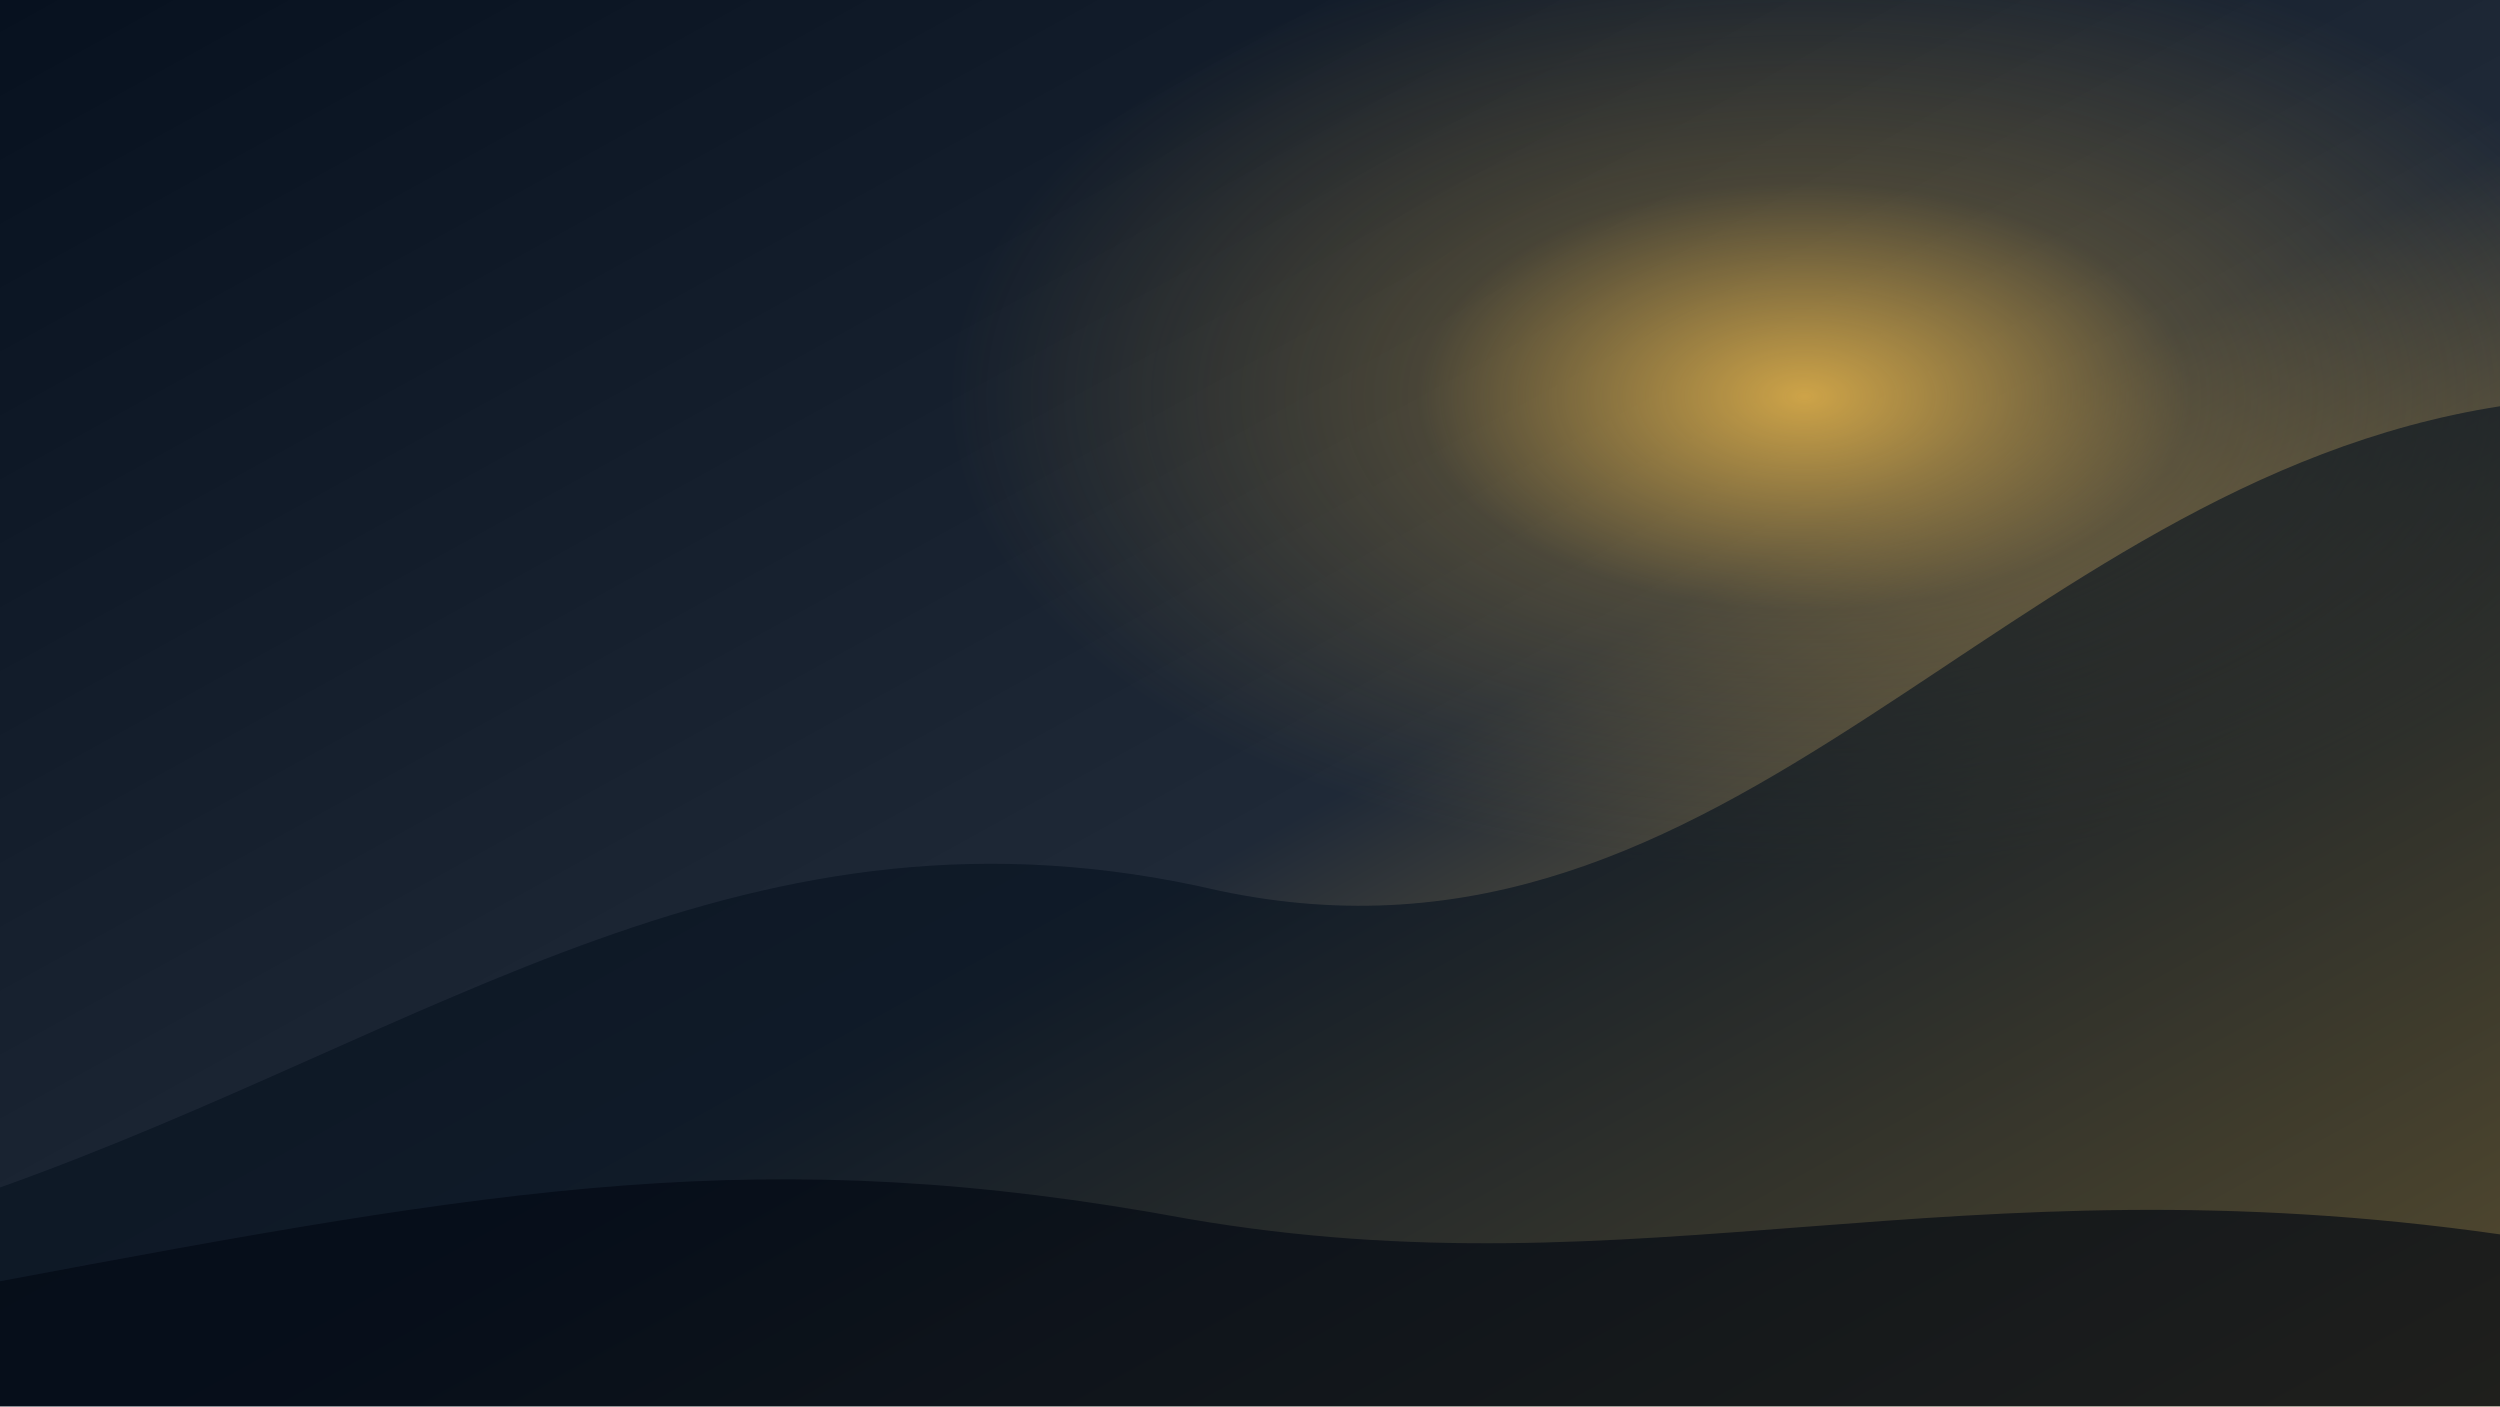
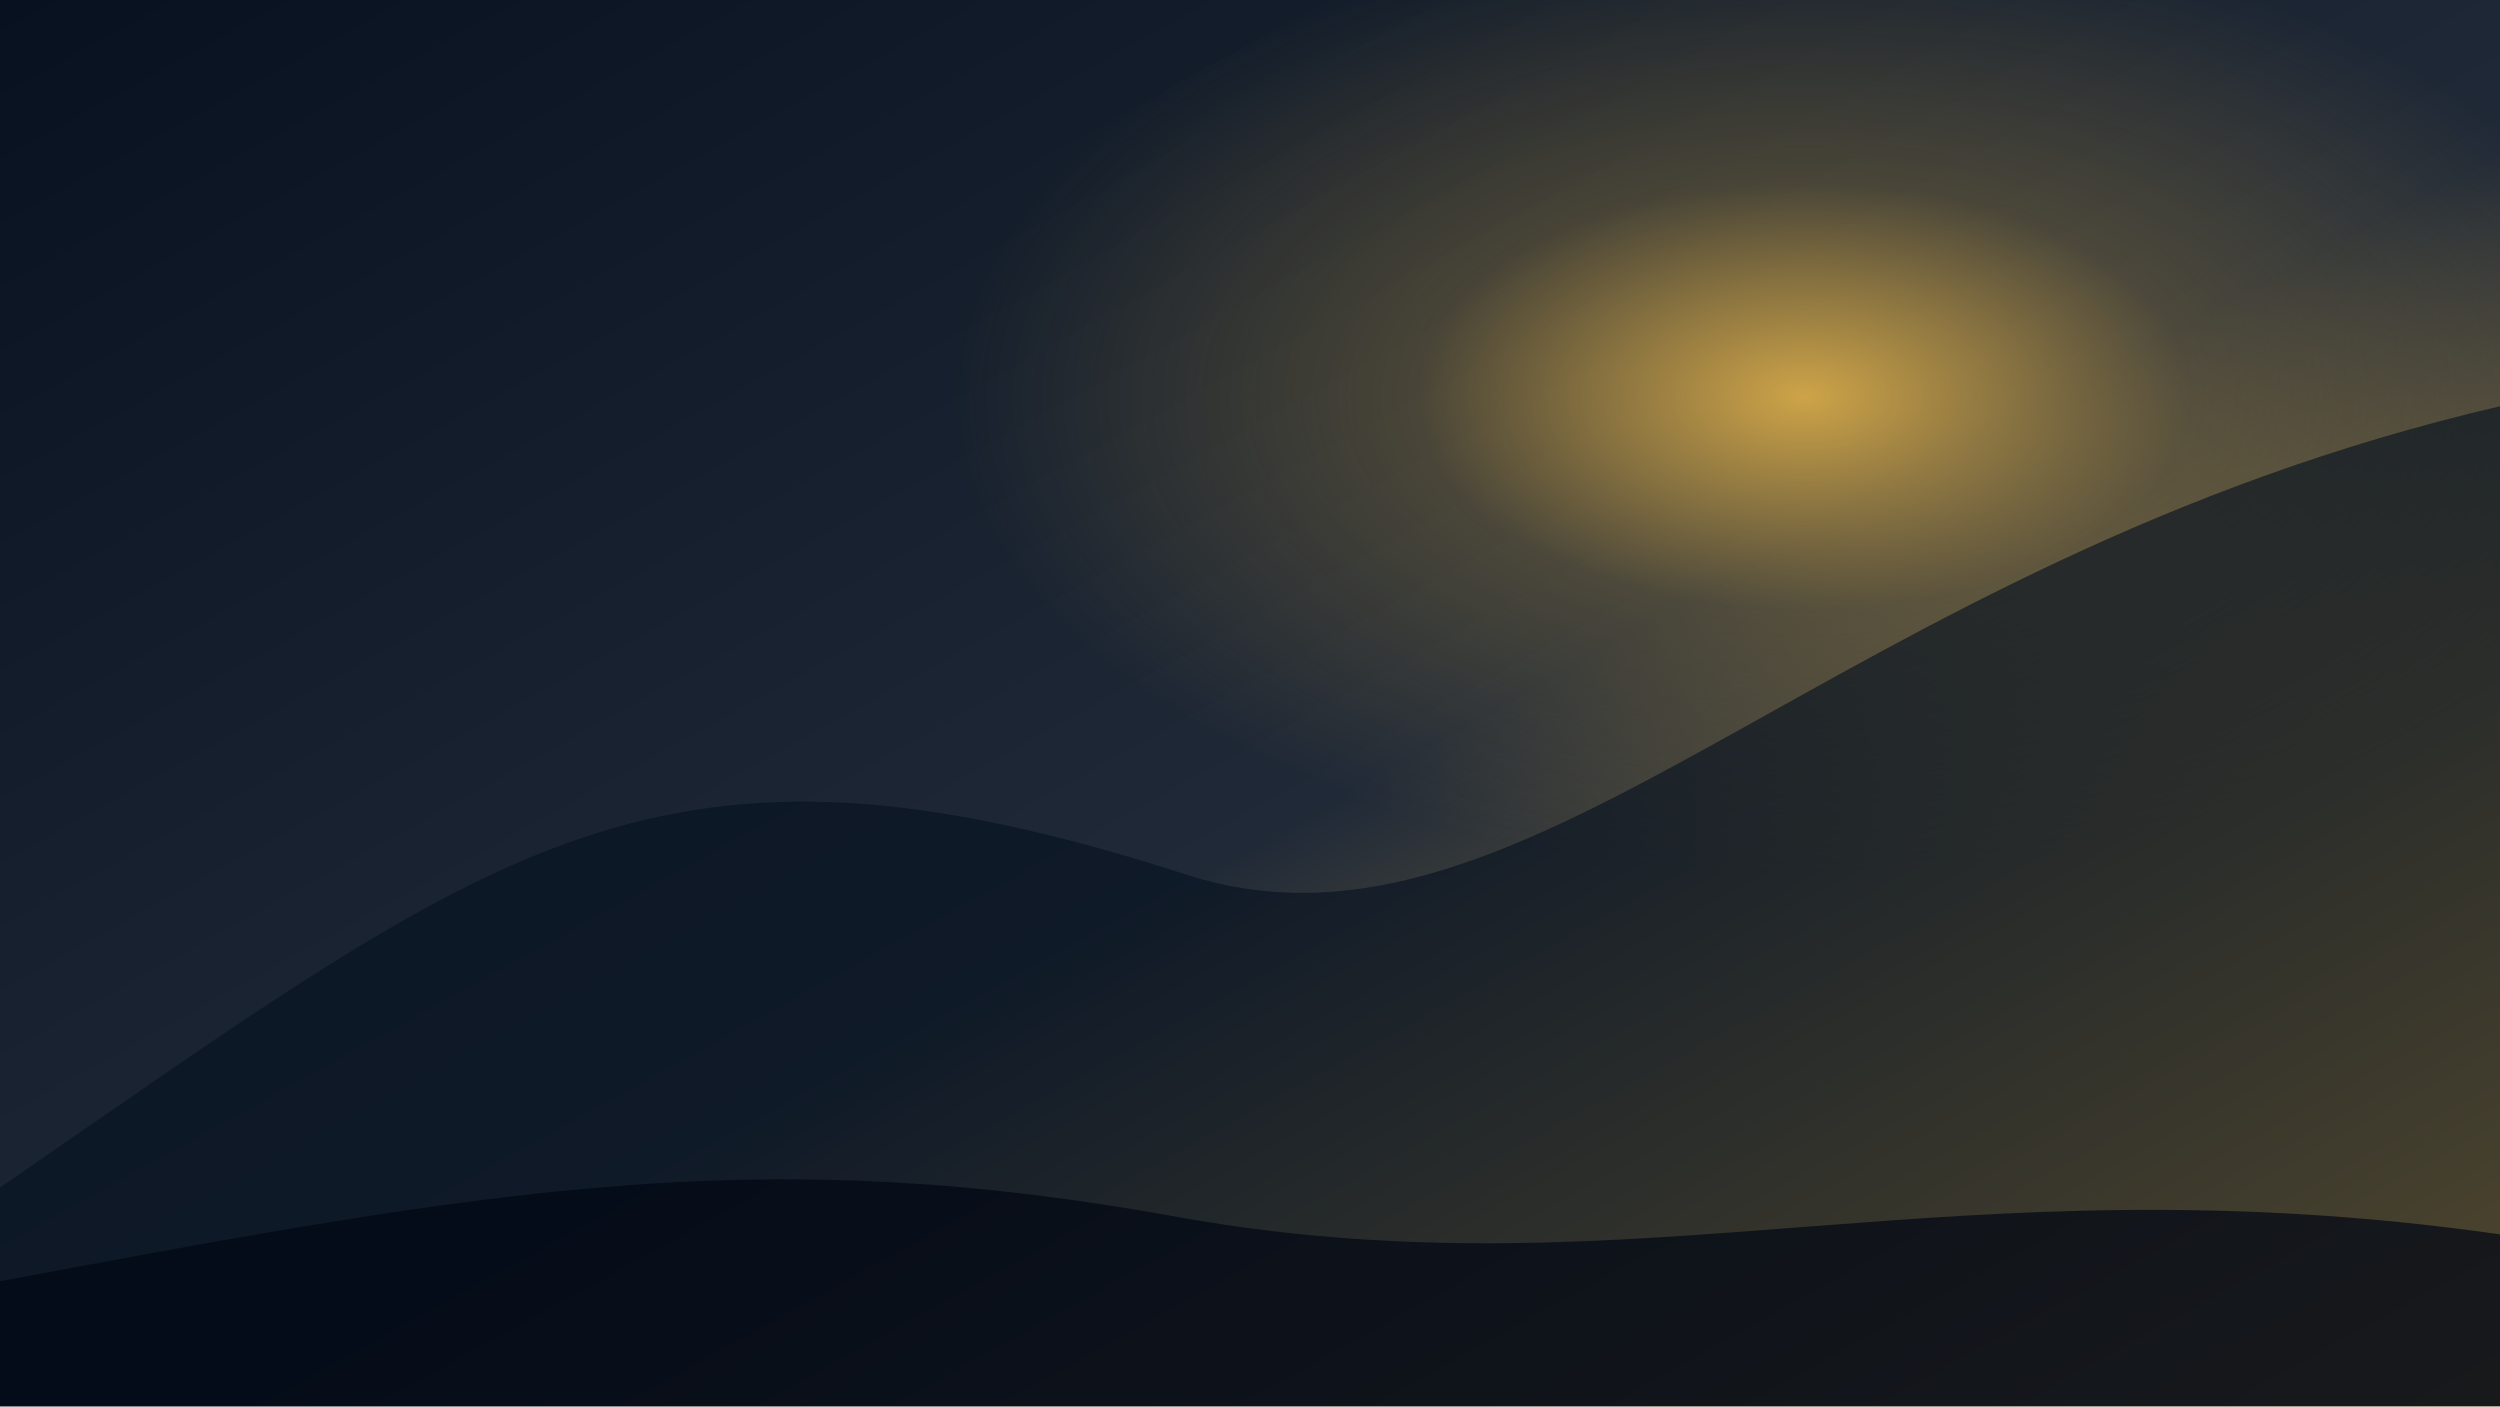
<svg xmlns="http://www.w3.org/2000/svg" viewBox="0 0 1600 900">
  <defs>
    <linearGradient id="sky" x1="0" y1="0" x2="1" y2="1">
      <stop stop-color="#07111f" />
      <stop offset=".55" stop-color="#1f2937" />
      <stop offset="1" stop-color="#d7aa49" />
    </linearGradient>
    <radialGradient id="sun" cx=".72" cy=".28" r=".34">
      <stop stop-color="#d7aa49" stop-opacity=".95" />
      <stop offset=".45" stop-color="#d7aa49" stop-opacity=".25" />
      <stop offset="1" stop-color="#d7aa49" stop-opacity="0" />
    </radialGradient>
  </defs>
  <rect width="1600" height="900" fill="url(#sky)" />
  <rect width="1600" height="900" fill="url(#sun)" />
-   <path d="M0 760 C280 660 480 500 780 570 C1110 640 1280 310 1600 260 L1600 900 L0 900 Z" fill="#06111f" opacity=".62" />
-   <path d="M0 820 C320 760 490 730 760 780 C1050 830 1250 740 1600 790 L1600 900 L0 900 Z" fill="#020713" opacity=".65" />
+   <path d="M0 760 C320 540 420 450 760 560 C980 630 1170 360 1600 260 L1600 900 L0 900 Z" fill="#06111f" opacity=".64" />
+   <path d="M0 820 C320 760 490 730 760 780 C1050 830 1250 740 1600 790 L1600 900 L0 900 Z" fill="#020713" opacity=".72" />
</svg>
